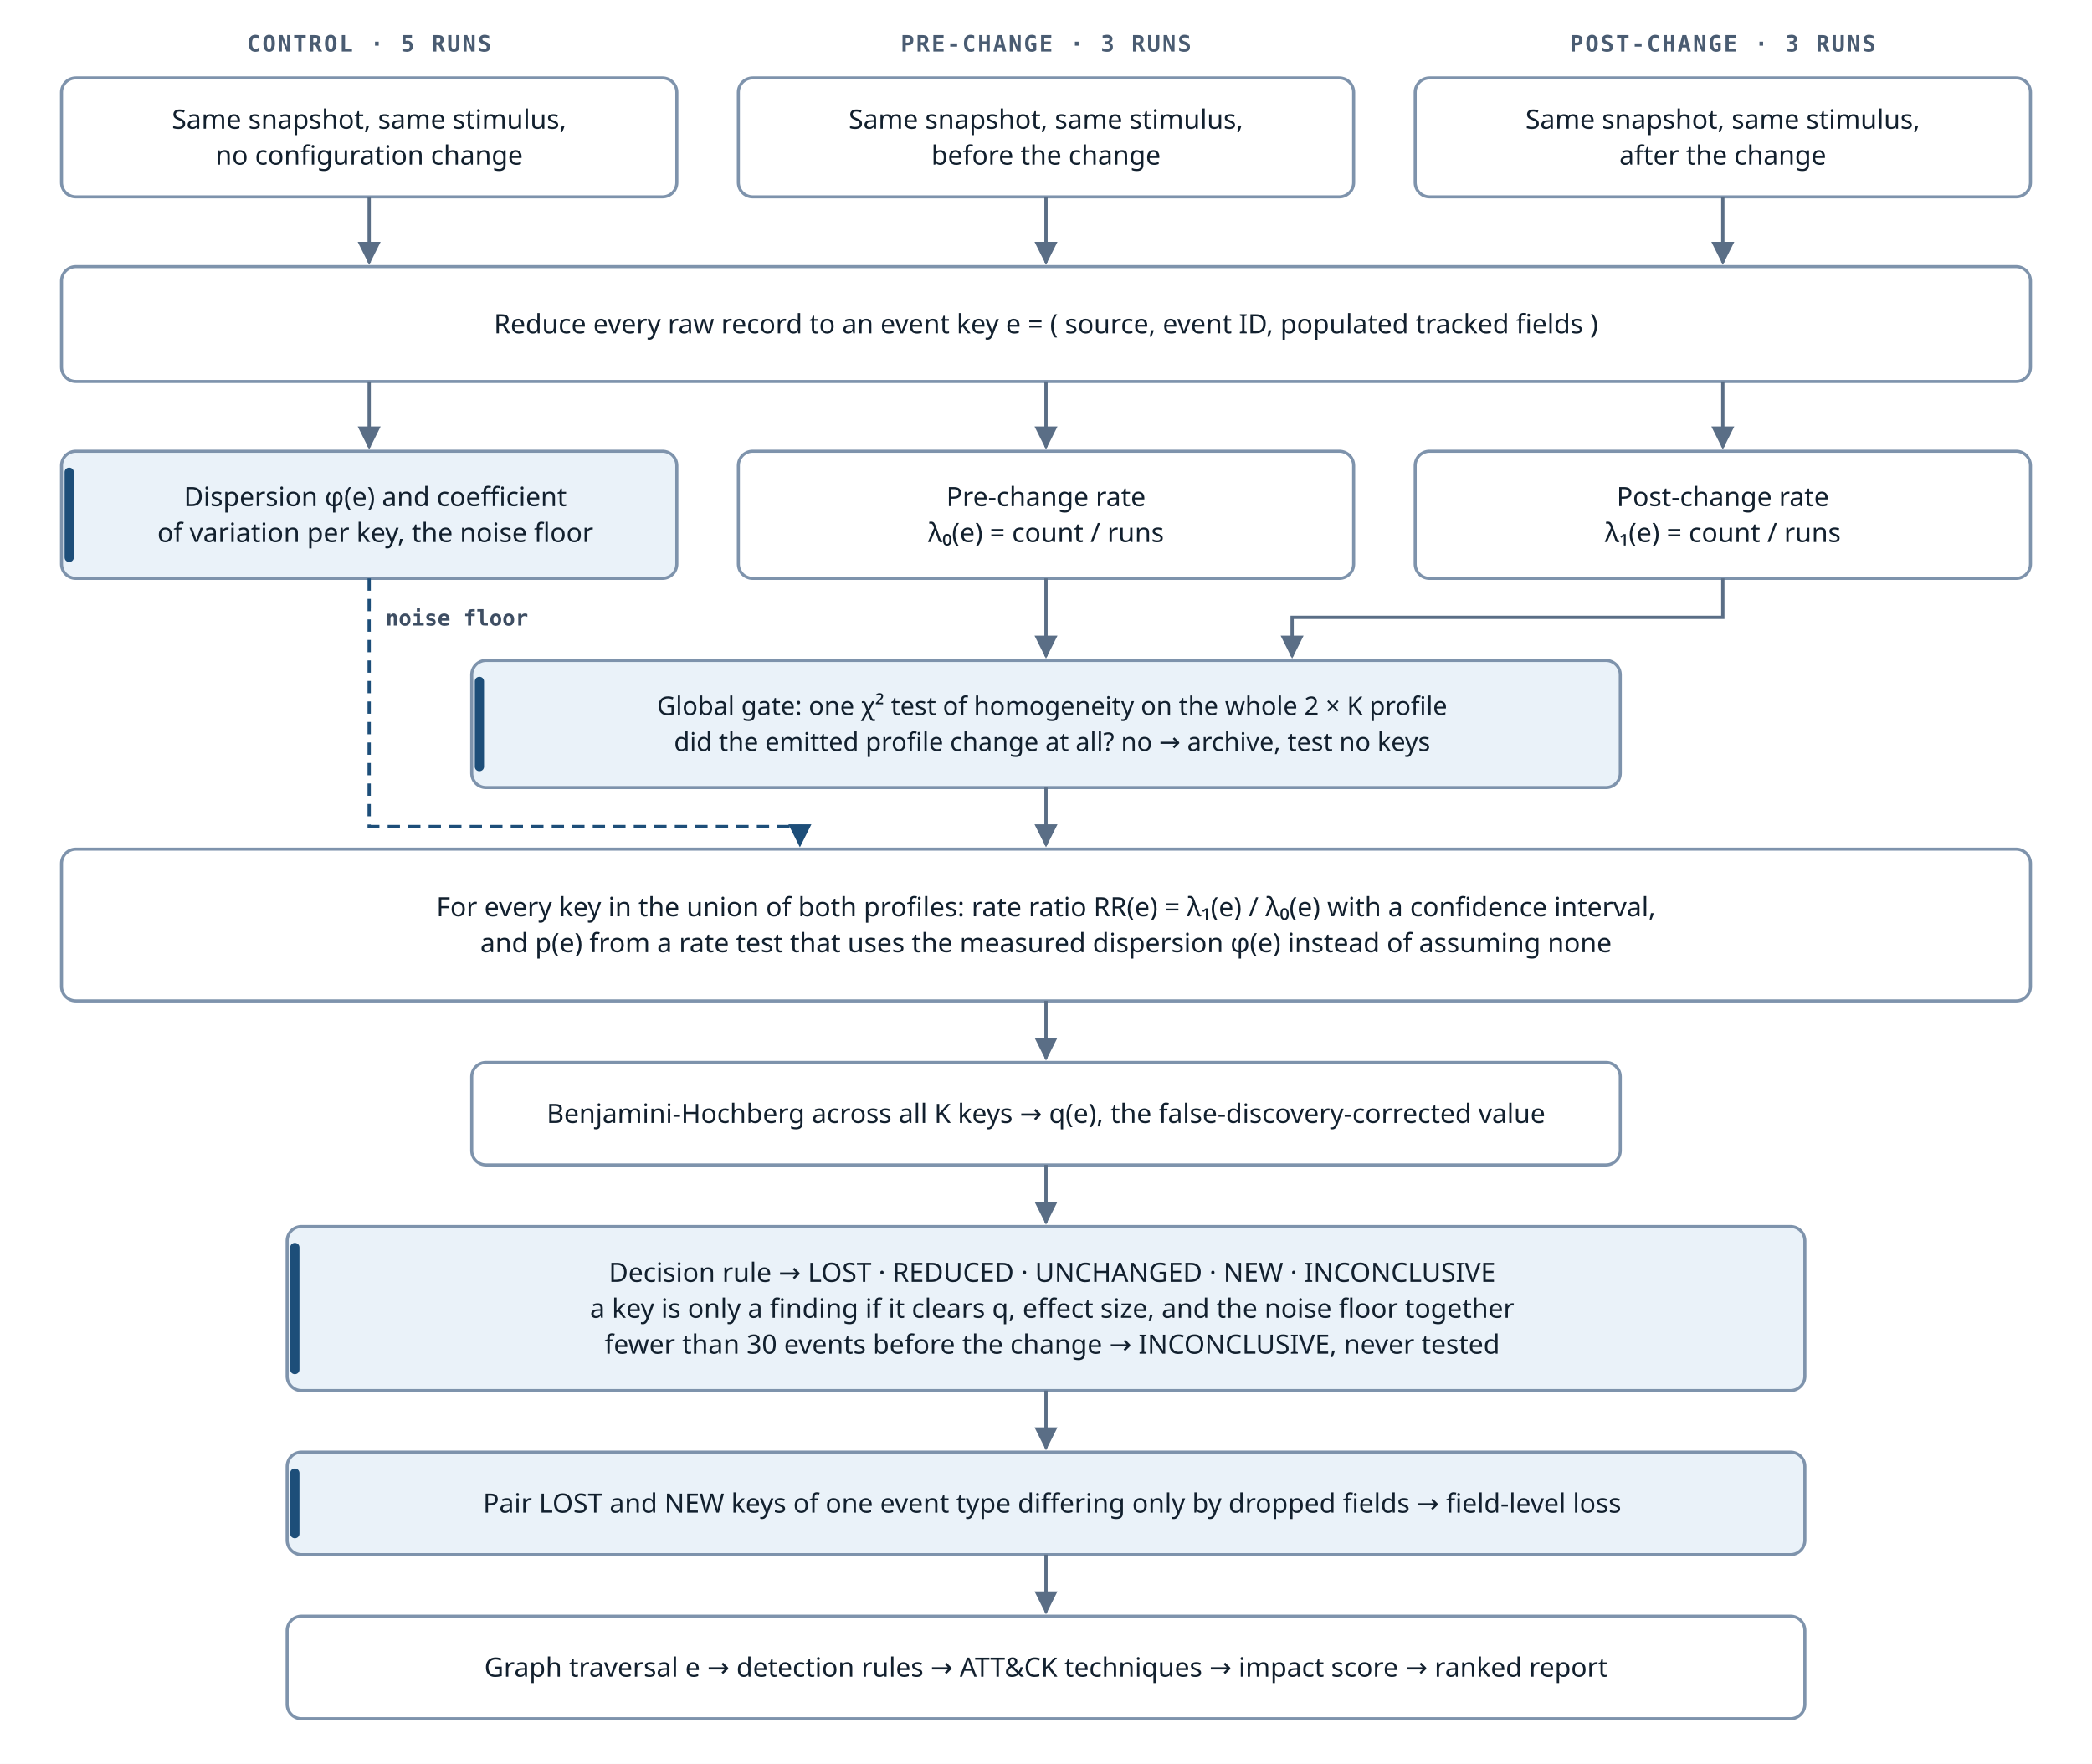
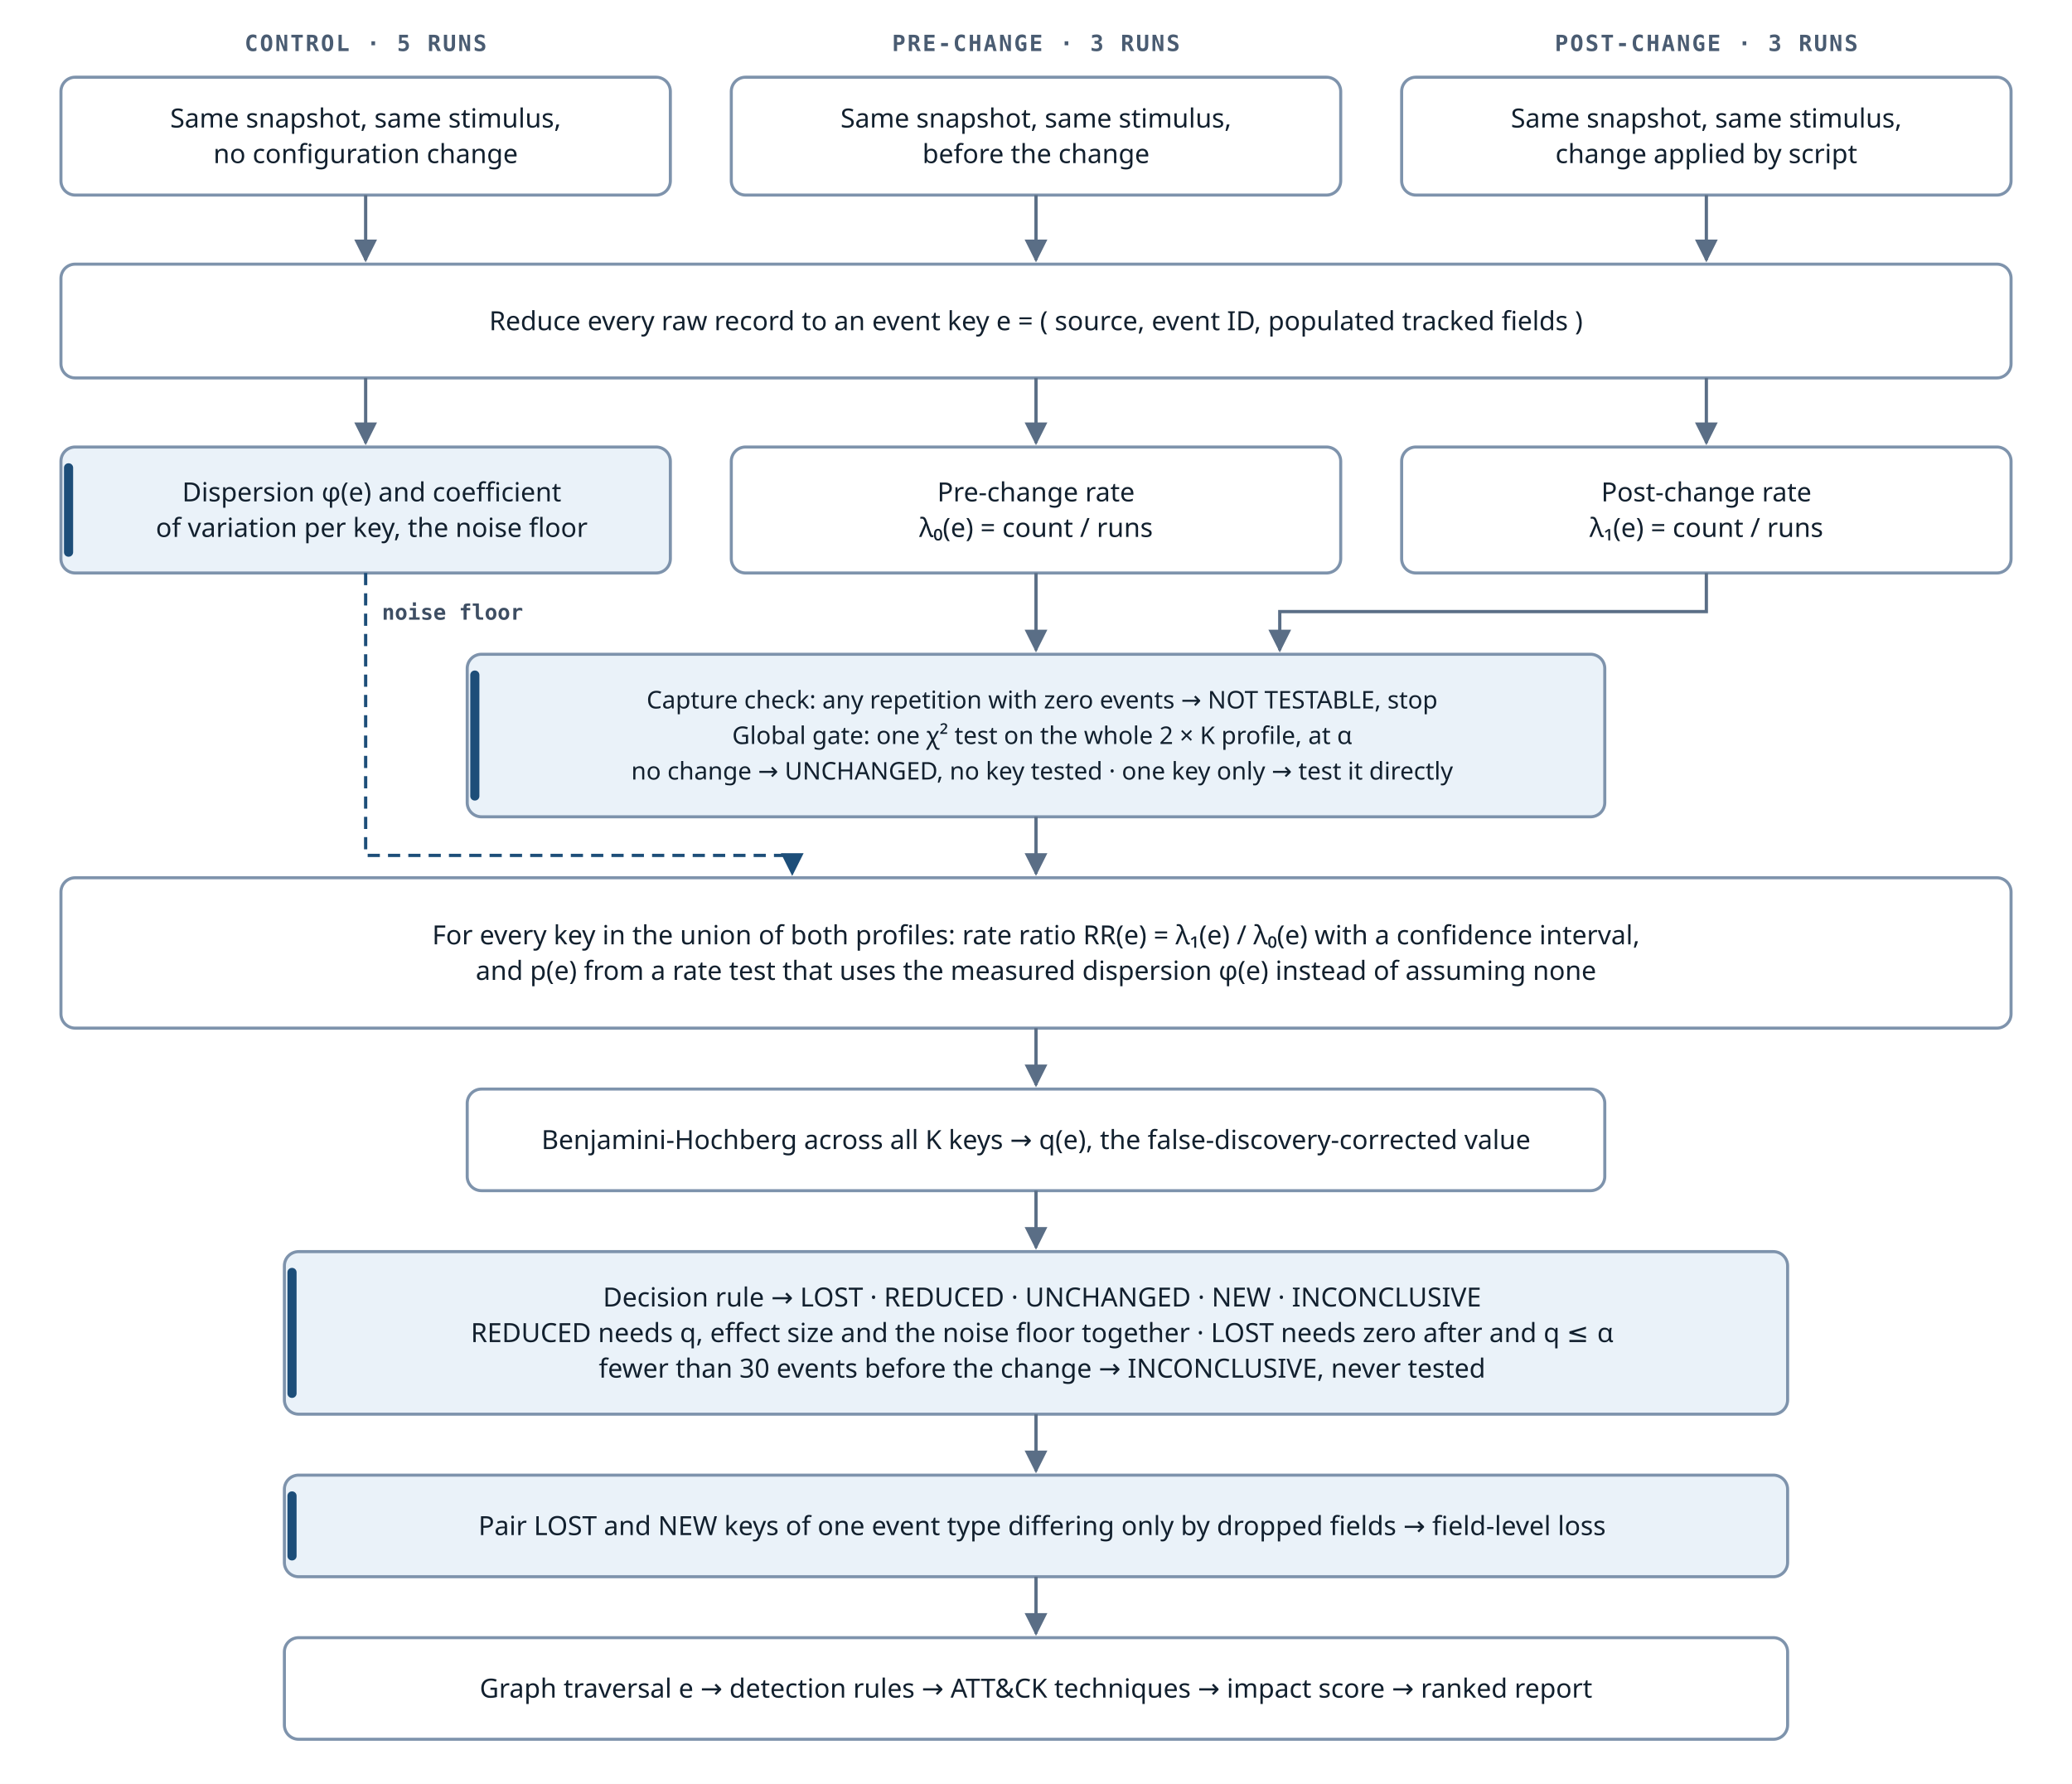
- <svg xmlns="http://www.w3.org/2000/svg" width="1020" height="860" viewBox="0 0 1020 860" role="img" aria-label="Three capture streams feed the comparison. Control runs build the noise model; pre-change and post-change runs build the two profiles. One chi-square gate asks whether the profile changed at all, then each event key is tested against the measured noise, corrected for multiple comparisons, classified, paired for field-level loss, and traversed to the detection rules it affects." class="dg">
-   <rect x="0" y="0" width="1020" height="860" fill="#FFFFFF" />
+ <svg xmlns="http://www.w3.org/2000/svg" width="1020" height="878" viewBox="0 0 1020 878" role="img" aria-label="Three capture streams feed the comparison. Control runs build the noise model; pre-change and post-change runs build the two profiles. One chi-square gate asks whether the profile changed at all, then each event key is tested against the measured noise, corrected for multiple comparisons, classified, paired for field-level loss, and traversed to the detection rules it affects." class="dg">
+   <rect x="0" y="0" width="1020" height="878" fill="#FFFFFF" />
  <defs>
    <marker id="ar" viewBox="0 0 10 10" refX="9" refY="5" markerWidth="7" markerHeight="7" orient="auto-start-reverse">
      <path d="M0,0 L10,5 L0,10 z" fill="#5A6E86" />
    </marker>
    <marker id="ard" viewBox="0 0 10 10" refX="9" refY="5" markerWidth="7" markerHeight="7" orient="auto-start-reverse">
      <path d="M0,0 L10,5 L0,10 z" fill="#1D4E79" />
    </marker>
  </defs>
  <text x="180.0" y="22" font-size="11" font-weight="600" text-anchor="middle" fill="#4A5C72" font-family="'IBM Plex Mono', ui-monospace, monospace" letter-spacing="0.08em" dominant-baseline="middle">CONTROL  ·  5 RUNS</text>
  <rect x="30.0" y="38" width="300.0" height="58" rx="7" fill="#FFFFFF" stroke="#7E93AC" stroke-width="1.5" />
  <text x="180.0" y="58.25" font-size="13" font-weight="400" text-anchor="middle" fill="#12202E" font-family="'IBM Plex Sans', ui-sans-serif, system-ui, sans-serif" dominant-baseline="middle">Same snapshot, same stimulus,</text>
  <text x="180.0" y="75.75" font-size="13" font-weight="400" text-anchor="middle" fill="#12202E" font-family="'IBM Plex Sans', ui-sans-serif, system-ui, sans-serif" dominant-baseline="middle">no configuration change</text>
  <path d="M180.0 96.0 V128.0" fill="none" stroke="#5A6E86" stroke-width="1.6" marker-end="url(#ar)" />
  <text x="510.0" y="22" font-size="11" font-weight="600" text-anchor="middle" fill="#4A5C72" font-family="'IBM Plex Mono', ui-monospace, monospace" letter-spacing="0.08em" dominant-baseline="middle">PRE-CHANGE  ·  3 RUNS</text>
  <rect x="360.0" y="38" width="300.0" height="58" rx="7" fill="#FFFFFF" stroke="#7E93AC" stroke-width="1.5" />
  <text x="510.0" y="58.25" font-size="13" font-weight="400" text-anchor="middle" fill="#12202E" font-family="'IBM Plex Sans', ui-sans-serif, system-ui, sans-serif" dominant-baseline="middle">Same snapshot, same stimulus,</text>
  <text x="510.0" y="75.75" font-size="13" font-weight="400" text-anchor="middle" fill="#12202E" font-family="'IBM Plex Sans', ui-sans-serif, system-ui, sans-serif" dominant-baseline="middle">before the change</text>
  <path d="M510.0 96.0 V128.0" fill="none" stroke="#5A6E86" stroke-width="1.6" marker-end="url(#ar)" />
  <text x="840.0" y="22" font-size="11" font-weight="600" text-anchor="middle" fill="#4A5C72" font-family="'IBM Plex Mono', ui-monospace, monospace" letter-spacing="0.08em" dominant-baseline="middle">POST-CHANGE  ·  3 RUNS</text>
  <rect x="690.0" y="38" width="300.0" height="58" rx="7" fill="#FFFFFF" stroke="#7E93AC" stroke-width="1.5" />
  <text x="840.0" y="58.25" font-size="13" font-weight="400" text-anchor="middle" fill="#12202E" font-family="'IBM Plex Sans', ui-sans-serif, system-ui, sans-serif" dominant-baseline="middle">Same snapshot, same stimulus,</text>
-   <text x="840.0" y="75.75" font-size="13" font-weight="400" text-anchor="middle" fill="#12202E" font-family="'IBM Plex Sans', ui-sans-serif, system-ui, sans-serif" dominant-baseline="middle">after the change</text>
+   <text x="840.0" y="75.75" font-size="13" font-weight="400" text-anchor="middle" fill="#12202E" font-family="'IBM Plex Sans', ui-sans-serif, system-ui, sans-serif" dominant-baseline="middle">change applied by script</text>
  <path d="M840.0 96.0 V128.0" fill="none" stroke="#5A6E86" stroke-width="1.6" marker-end="url(#ar)" />
  <rect x="30" y="130" width="960" height="56" rx="7" fill="#FFFFFF" stroke="#7E93AC" stroke-width="1.5" />
  <text x="510.0" y="158.0" font-size="13" font-weight="400" text-anchor="middle" fill="#12202E" font-family="'IBM Plex Sans', ui-sans-serif, system-ui, sans-serif" dominant-baseline="middle">Reduce every raw record to an event key    e = ( source, event ID, populated tracked fields )</text>
  <path d="M180.0 186.0 V218.0" fill="none" stroke="#5A6E86" stroke-width="1.6" marker-end="url(#ar)" />
  <path d="M510.0 186.0 V218.0" fill="none" stroke="#5A6E86" stroke-width="1.6" marker-end="url(#ar)" />
  <path d="M840.0 186.0 V218.0" fill="none" stroke="#5A6E86" stroke-width="1.6" marker-end="url(#ar)" />
  <rect x="30" y="220" width="300.0" height="62" rx="7" fill="#EAF2F9" stroke="#7E93AC" stroke-width="1.5" />
  <rect x="31.5" y="228" width="4.5" height="46" rx="2.2" fill="#1D4E79" />
  <text x="183.0" y="242.25" font-size="13" font-weight="400" text-anchor="middle" fill="#12202E" font-family="'IBM Plex Sans', ui-sans-serif, system-ui, sans-serif" dominant-baseline="middle">Dispersion φ(e) and coefficient</text>
  <text x="183.0" y="259.75" font-size="13" font-weight="400" text-anchor="middle" fill="#12202E" font-family="'IBM Plex Sans', ui-sans-serif, system-ui, sans-serif" dominant-baseline="middle">of variation per key, the noise floor</text>
  <rect x="360" y="220" width="300.0" height="62" rx="7" fill="#FFFFFF" stroke="#7E93AC" stroke-width="1.5" />
  <text x="510.0" y="242.25" font-size="13" font-weight="400" text-anchor="middle" fill="#12202E" font-family="'IBM Plex Sans', ui-sans-serif, system-ui, sans-serif" dominant-baseline="middle">Pre-change rate</text>
  <text x="510.0" y="259.75" font-size="13" font-weight="400" text-anchor="middle" fill="#12202E" font-family="'IBM Plex Sans', ui-sans-serif, system-ui, sans-serif" dominant-baseline="middle">λ₀(e)  =  count / runs</text>
  <rect x="690" y="220" width="300.0" height="62" rx="7" fill="#FFFFFF" stroke="#7E93AC" stroke-width="1.5" />
  <text x="840.0" y="242.25" font-size="13" font-weight="400" text-anchor="middle" fill="#12202E" font-family="'IBM Plex Sans', ui-sans-serif, system-ui, sans-serif" dominant-baseline="middle">Post-change rate</text>
  <text x="840.0" y="259.75" font-size="13" font-weight="400" text-anchor="middle" fill="#12202E" font-family="'IBM Plex Sans', ui-sans-serif, system-ui, sans-serif" dominant-baseline="middle">λ₁(e)  =  count / runs</text>
  <path d="M510.0 282.0 V320.0" fill="none" stroke="#5A6E86" stroke-width="1.6" marker-end="url(#ar)" />
  <path d="M840.0 282.0 V301.0 H630.0 V320.0" fill="none" stroke="#5A6E86" stroke-width="1.6" marker-end="url(#ar)" />
-   <rect x="230" y="322" width="560" height="62" rx="7" fill="#EAF2F9" stroke="#7E93AC" stroke-width="1.5" />
-   <rect x="231.5" y="330" width="4.5" height="46" rx="2.2" fill="#1D4E79" />
-   <text x="513.0" y="344.25" font-size="12.5" font-weight="400" text-anchor="middle" fill="#12202E" font-family="'IBM Plex Sans', ui-sans-serif, system-ui, sans-serif" dominant-baseline="middle">Global gate:  one χ² test of homogeneity on the whole 2 × K profile</text>
-   <text x="513.0" y="361.75" font-size="12.5" font-weight="400" text-anchor="middle" fill="#12202E" font-family="'IBM Plex Sans', ui-sans-serif, system-ui, sans-serif" dominant-baseline="middle">did the emitted profile change at all?    no  →  archive, test no keys</text>
-   <path d="M510.0 384.0 V412.0" fill="none" stroke="#5A6E86" stroke-width="1.6" marker-end="url(#ar)" />
-   <path d="M180.0 282.0 V403.0 H390.0 V412.0" fill="none" stroke="#1D4E79" stroke-width="1.6" stroke-dasharray="6 4" marker-end="url(#ard)" />
+   <rect x="230" y="322" width="560" height="80" rx="7" fill="#EAF2F9" stroke="#7E93AC" stroke-width="1.5" />
+   <rect x="231.5" y="330" width="4.5" height="64" rx="2.2" fill="#1D4E79" />
+   <text x="513.0" y="344.5" font-size="12" font-weight="400" text-anchor="middle" fill="#12202E" font-family="'IBM Plex Sans', ui-sans-serif, system-ui, sans-serif" dominant-baseline="middle">Capture check:  any repetition with zero events  →  NOT TESTABLE, stop</text>
+   <text x="513.0" y="362.0" font-size="12" font-weight="400" text-anchor="middle" fill="#12202E" font-family="'IBM Plex Sans', ui-sans-serif, system-ui, sans-serif" dominant-baseline="middle">Global gate:  one χ² test on the whole 2 × K profile, at α</text>
+   <text x="513.0" y="379.5" font-size="12" font-weight="400" text-anchor="middle" fill="#12202E" font-family="'IBM Plex Sans', ui-sans-serif, system-ui, sans-serif" dominant-baseline="middle">no change  →  UNCHANGED, no key tested   ·   one key only  →  test it directly</text>
+   <path d="M510.0 402.0 V430.0" fill="none" stroke="#5A6E86" stroke-width="1.6" marker-end="url(#ar)" />
+   <path d="M180.0 282.0 V421.0 H390.0 V430.0" fill="none" stroke="#1D4E79" stroke-width="1.6" stroke-dasharray="6 4" marker-end="url(#ard)" />
  <rect x="181" y="294" width="56.9" height="16" rx="3" fill="#FFFFFF" />
  <text x="188" y="302" font-size="10.5" font-weight="600" text-anchor="start" fill="#3E4E63" font-family="'IBM Plex Mono', ui-monospace, monospace" dominant-baseline="middle">noise floor</text>
-   <rect x="30" y="414" width="960" height="74" rx="7" fill="#FFFFFF" stroke="#7E93AC" stroke-width="1.5" />
-   <text x="510.0" y="442.25" font-size="13" font-weight="400" text-anchor="middle" fill="#12202E" font-family="'IBM Plex Sans', ui-sans-serif, system-ui, sans-serif" dominant-baseline="middle">For every key in the union of both profiles:    rate ratio  RR(e) = λ₁(e) / λ₀(e)  with a confidence interval,</text>
-   <text x="510.0" y="459.75" font-size="13" font-weight="400" text-anchor="middle" fill="#12202E" font-family="'IBM Plex Sans', ui-sans-serif, system-ui, sans-serif" dominant-baseline="middle">and  p(e)  from a rate test that uses the measured dispersion φ(e) instead of assuming none</text>
-   <path d="M510.0 488.0 V516.0" fill="none" stroke="#5A6E86" stroke-width="1.6" marker-end="url(#ar)" />
-   <rect x="230" y="518" width="560" height="50" rx="7" fill="#FFFFFF" stroke="#7E93AC" stroke-width="1.5" />
-   <text x="510.0" y="543.0" font-size="13" font-weight="400" text-anchor="middle" fill="#12202E" font-family="'IBM Plex Sans', ui-sans-serif, system-ui, sans-serif" dominant-baseline="middle">Benjamini-Hochberg across all K keys  →  q(e), the false-discovery-corrected value</text>
-   <path d="M510.0 568.0 V596.0" fill="none" stroke="#5A6E86" stroke-width="1.6" marker-end="url(#ar)" />
-   <rect x="140" y="598" width="740" height="80" rx="7" fill="#EAF2F9" stroke="#7E93AC" stroke-width="1.5" />
-   <rect x="141.5" y="606" width="4.5" height="64" rx="2.2" fill="#1D4E79" />
-   <text x="513.0" y="620.5" font-size="13" font-weight="400" text-anchor="middle" fill="#12202E" font-family="'IBM Plex Sans', ui-sans-serif, system-ui, sans-serif" dominant-baseline="middle">Decision rule  →  LOST  ·  REDUCED  ·  UNCHANGED  ·  NEW  ·  INCONCLUSIVE</text>
-   <text x="513.0" y="638.0" font-size="13" font-weight="400" text-anchor="middle" fill="#12202E" font-family="'IBM Plex Sans', ui-sans-serif, system-ui, sans-serif" dominant-baseline="middle">a key is only a finding if it clears q, effect size, and the noise floor together</text>
-   <text x="513.0" y="655.5" font-size="13" font-weight="400" text-anchor="middle" fill="#12202E" font-family="'IBM Plex Sans', ui-sans-serif, system-ui, sans-serif" dominant-baseline="middle">fewer than 30 events before the change  →  INCONCLUSIVE, never tested</text>
-   <path d="M510.0 678.0 V706.0" fill="none" stroke="#5A6E86" stroke-width="1.6" marker-end="url(#ar)" />
-   <rect x="140" y="708" width="740" height="50" rx="7" fill="#EAF2F9" stroke="#7E93AC" stroke-width="1.5" />
-   <rect x="141.5" y="716" width="4.5" height="34" rx="2.2" fill="#1D4E79" />
-   <text x="513.0" y="733.0" font-size="13" font-weight="400" text-anchor="middle" fill="#12202E" font-family="'IBM Plex Sans', ui-sans-serif, system-ui, sans-serif" dominant-baseline="middle">Pair LOST and NEW keys of one event type differing only by dropped fields  →  field-level loss</text>
-   <path d="M510.0 758.0 V786.0" fill="none" stroke="#5A6E86" stroke-width="1.6" marker-end="url(#ar)" />
-   <rect x="140" y="788" width="740" height="50" rx="7" fill="#FFFFFF" stroke="#7E93AC" stroke-width="1.5" />
-   <text x="510.0" y="813.0" font-size="13" font-weight="400" text-anchor="middle" fill="#12202E" font-family="'IBM Plex Sans', ui-sans-serif, system-ui, sans-serif" dominant-baseline="middle">Graph traversal  e → detection rules → ATT&amp;CK techniques  →  impact score  →  ranked report</text>
+   <rect x="30" y="432" width="960" height="74" rx="7" fill="#FFFFFF" stroke="#7E93AC" stroke-width="1.5" />
+   <text x="510.0" y="460.25" font-size="13" font-weight="400" text-anchor="middle" fill="#12202E" font-family="'IBM Plex Sans', ui-sans-serif, system-ui, sans-serif" dominant-baseline="middle">For every key in the union of both profiles:    rate ratio  RR(e) = λ₁(e) / λ₀(e)  with a confidence interval,</text>
+   <text x="510.0" y="477.75" font-size="13" font-weight="400" text-anchor="middle" fill="#12202E" font-family="'IBM Plex Sans', ui-sans-serif, system-ui, sans-serif" dominant-baseline="middle">and  p(e)  from a rate test that uses the measured dispersion φ(e) instead of assuming none</text>
+   <path d="M510.0 506.0 V534.0" fill="none" stroke="#5A6E86" stroke-width="1.6" marker-end="url(#ar)" />
+   <rect x="230" y="536" width="560" height="50" rx="7" fill="#FFFFFF" stroke="#7E93AC" stroke-width="1.5" />
+   <text x="510.0" y="561.0" font-size="13" font-weight="400" text-anchor="middle" fill="#12202E" font-family="'IBM Plex Sans', ui-sans-serif, system-ui, sans-serif" dominant-baseline="middle">Benjamini-Hochberg across all K keys  →  q(e), the false-discovery-corrected value</text>
+   <path d="M510.0 586.0 V614.0" fill="none" stroke="#5A6E86" stroke-width="1.6" marker-end="url(#ar)" />
+   <rect x="140" y="616" width="740" height="80" rx="7" fill="#EAF2F9" stroke="#7E93AC" stroke-width="1.5" />
+   <rect x="141.5" y="624" width="4.5" height="64" rx="2.2" fill="#1D4E79" />
+   <text x="513.0" y="638.5" font-size="13" font-weight="400" text-anchor="middle" fill="#12202E" font-family="'IBM Plex Sans', ui-sans-serif, system-ui, sans-serif" dominant-baseline="middle">Decision rule  →  LOST  ·  REDUCED  ·  UNCHANGED  ·  NEW  ·  INCONCLUSIVE</text>
+   <text x="513.0" y="656.0" font-size="13" font-weight="400" text-anchor="middle" fill="#12202E" font-family="'IBM Plex Sans', ui-sans-serif, system-ui, sans-serif" dominant-baseline="middle">REDUCED needs q, effect size and the noise floor together   ·   LOST needs zero after and q ≤ α</text>
+   <text x="513.0" y="673.5" font-size="13" font-weight="400" text-anchor="middle" fill="#12202E" font-family="'IBM Plex Sans', ui-sans-serif, system-ui, sans-serif" dominant-baseline="middle">fewer than 30 events before the change  →  INCONCLUSIVE, never tested</text>
+   <path d="M510.0 696.0 V724.0" fill="none" stroke="#5A6E86" stroke-width="1.6" marker-end="url(#ar)" />
+   <rect x="140" y="726" width="740" height="50" rx="7" fill="#EAF2F9" stroke="#7E93AC" stroke-width="1.5" />
+   <rect x="141.5" y="734" width="4.5" height="34" rx="2.2" fill="#1D4E79" />
+   <text x="513.0" y="751.0" font-size="13" font-weight="400" text-anchor="middle" fill="#12202E" font-family="'IBM Plex Sans', ui-sans-serif, system-ui, sans-serif" dominant-baseline="middle">Pair LOST and NEW keys of one event type differing only by dropped fields  →  field-level loss</text>
+   <path d="M510.0 776.0 V804.0" fill="none" stroke="#5A6E86" stroke-width="1.6" marker-end="url(#ar)" />
+   <rect x="140" y="806" width="740" height="50" rx="7" fill="#FFFFFF" stroke="#7E93AC" stroke-width="1.5" />
+   <text x="510.0" y="831.0" font-size="13" font-weight="400" text-anchor="middle" fill="#12202E" font-family="'IBM Plex Sans', ui-sans-serif, system-ui, sans-serif" dominant-baseline="middle">Graph traversal  e → detection rules → ATT&amp;CK techniques  →  impact score  →  ranked report</text>
</svg>
